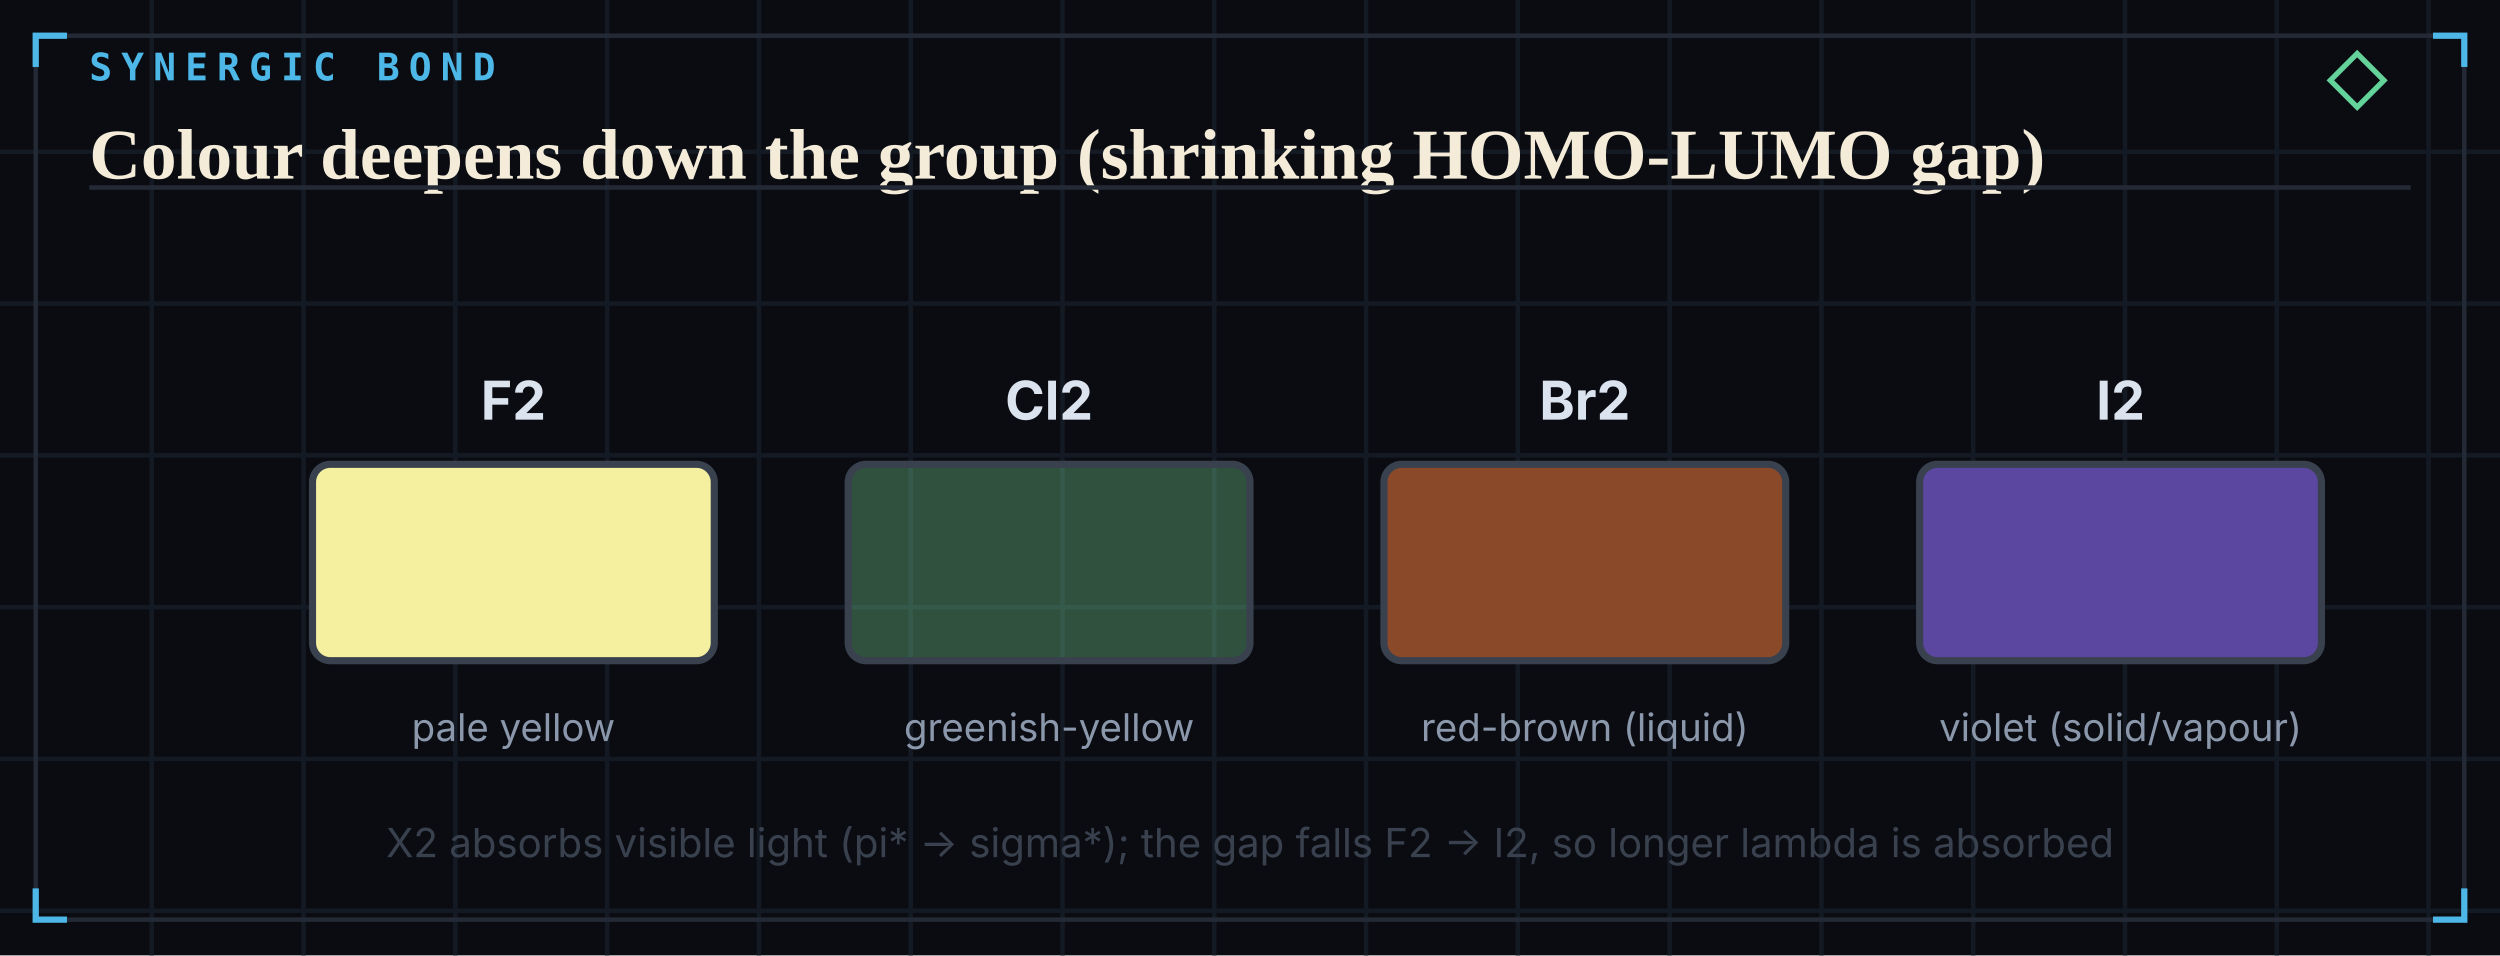
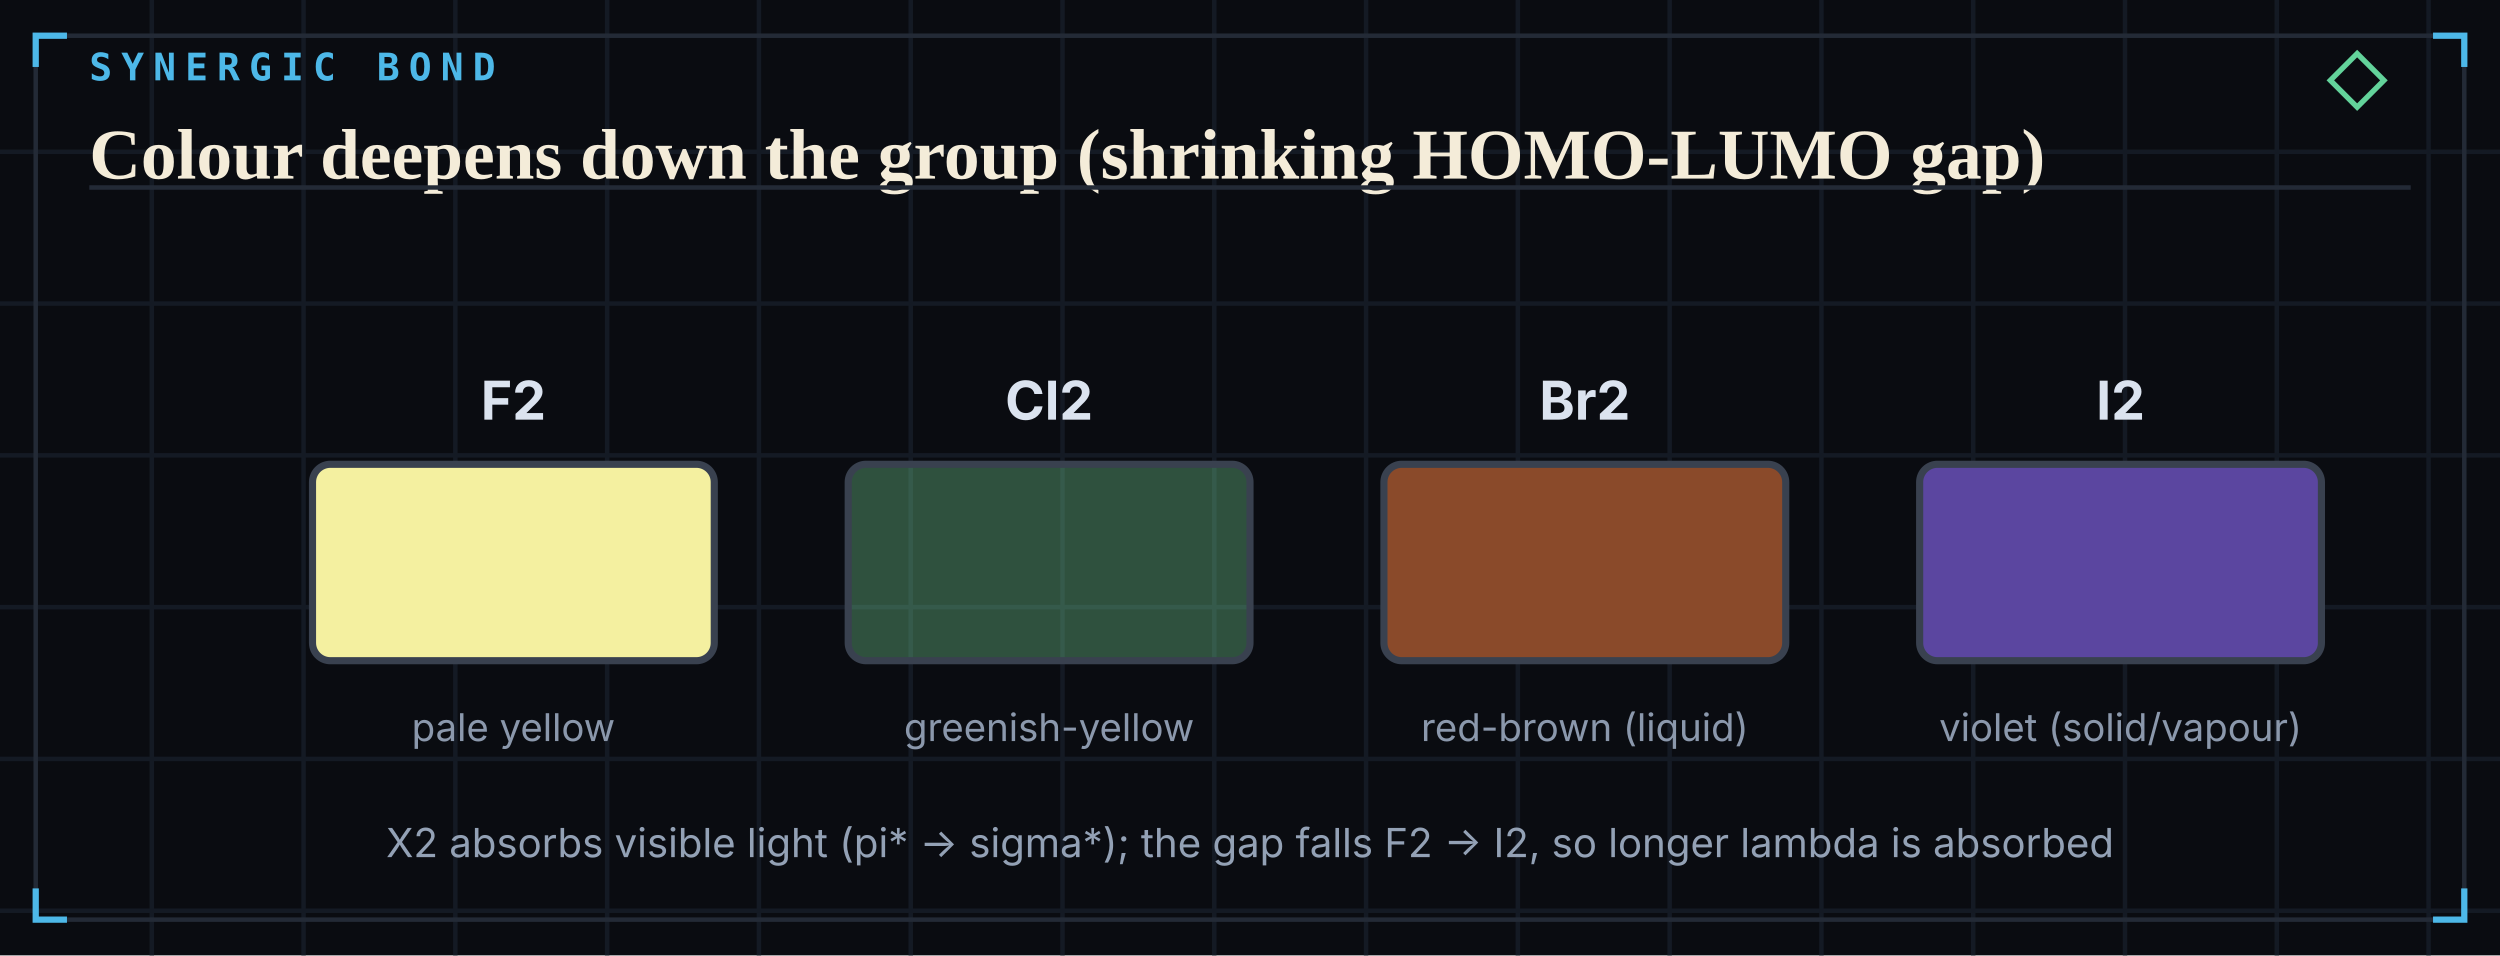
<svg xmlns="http://www.w3.org/2000/svg" width="560" height="214" viewBox="0 0 560 214" font-family="'Inter','Helvetica Neue',Arial,'DejaVu Sans',sans-serif">
  <rect width="560" height="214" fill="#0a0c11" />
  <g stroke="#141a24" stroke-width="1">
    <line x1="34" y1="0" x2="34" y2="214" />
    <line x1="68" y1="0" x2="68" y2="214" />
    <line x1="102" y1="0" x2="102" y2="214" />
    <line x1="136" y1="0" x2="136" y2="214" />
    <line x1="170" y1="0" x2="170" y2="214" />
    <line x1="204" y1="0" x2="204" y2="214" />
    <line x1="238" y1="0" x2="238" y2="214" />
    <line x1="272" y1="0" x2="272" y2="214" />
    <line x1="306" y1="0" x2="306" y2="214" />
    <line x1="340" y1="0" x2="340" y2="214" />
    <line x1="374" y1="0" x2="374" y2="214" />
    <line x1="408" y1="0" x2="408" y2="214" />
    <line x1="442" y1="0" x2="442" y2="214" />
    <line x1="476" y1="0" x2="476" y2="214" />
    <line x1="510" y1="0" x2="510" y2="214" />
    <line x1="544" y1="0" x2="544" y2="214" />
    <line x1="0" y1="34" x2="560" y2="34" />
    <line x1="0" y1="68" x2="560" y2="68" />
    <line x1="0" y1="102" x2="560" y2="102" />
    <line x1="0" y1="136" x2="560" y2="136" />
    <line x1="0" y1="170" x2="560" y2="170" />
    <line x1="0" y1="204" x2="560" y2="204" />
  </g>
  <rect x="8" y="8" width="544" height="198" fill="none" stroke="#232a36" stroke-width="1" />
  <path d="M 8 15 L 8 8 L 15 8" stroke="#4db8e8" stroke-width="1.4" fill="none" />
  <path d="M 552 15 L 552 8 L 545 8" stroke="#4db8e8" stroke-width="1.4" fill="none" />
  <path d="M 8 199 L 8 206 L 15 206" stroke="#4db8e8" stroke-width="1.4" fill="none" />
  <path d="M 552 199 L 552 206 L 545 206" stroke="#4db8e8" stroke-width="1.4" fill="none" />
  <text x="20" y="18" font-size="8.5" font-weight="bold" fill="#4db8e8" text-anchor="start" font-family="'SF Mono','DejaVu Sans Mono',ui-monospace,Menlo,monospace" letter-spacing="0.24em">SYNERGIC BOND</text>
  <path d="M 528 12 l 6 6 l -6 6 l -6 -6 z" fill="none" stroke="#63d39b" stroke-width="1.2" />
  <text x="20" y="40" font-size="16" font-weight="bold" fill="#f4ecd9" text-anchor="start" font-family="'Georgia','Times New Roman',serif">Colour deepens down the group  (shrinking HOMO-LUMO gap)</text>
  <line x1="20" y1="42" x2="540" y2="42" stroke="#232a36" stroke-width="1" />
  <g transform="translate(0,34)">
    <rect x="70" y="70" width="90" height="44" rx="4" fill="#f4f0a0" stroke="#39414f" stroke-width="1.6" />
    <text x="115.0" y="60.0" font-size="12" font-weight="bold" fill="#dbe3ef" text-anchor="middle">F2</text>
    <text x="115.0" y="132.0" font-size="8.6" font-weight="normal" fill="#8b98ac" text-anchor="middle">pale yellow</text>
    <rect x="190" y="70" width="90" height="44" rx="4" fill="rgba(120,215,150,0.34)" stroke="#39414f" stroke-width="1.6" />
    <text x="235.0" y="60.0" font-size="12" font-weight="bold" fill="#dbe3ef" text-anchor="middle">Cl2</text>
    <text x="235.0" y="132.0" font-size="8.6" font-weight="normal" fill="#8b98ac" text-anchor="middle">greenish-yellow</text>
    <rect x="310" y="70" width="90" height="44" rx="4" fill="#8a4a2a" stroke="#39414f" stroke-width="1.6" />
    <text x="355.0" y="60.0" font-size="12" font-weight="bold" fill="#dbe3ef" text-anchor="middle">Br2</text>
    <text x="355.0" y="132.0" font-size="8.6" font-weight="normal" fill="#8b98ac" text-anchor="middle">red-brown (liquid)</text>
    <rect x="430" y="70" width="90" height="44" rx="4" fill="#5b46a0" stroke="#39414f" stroke-width="1.6" />
    <text x="475.0" y="60.0" font-size="12" font-weight="bold" fill="#dbe3ef" text-anchor="middle">I2</text>
    <text x="475.0" y="132.0" font-size="8.6" font-weight="normal" fill="#8b98ac" text-anchor="middle">violet (solid/vapour)</text>
-     <text x="280.0" y="158.0" font-size="9" font-weight="normal" fill="#39414f" text-anchor="middle">X2 absorbs visible light (pi* -&gt; sigma*); the gap falls F2 -&gt; I2, so longer lambda is absorbed</text>
+     <text x="280.0" y="158.0" font-size="9" font-weight="normal" fill="#93a1b5" text-anchor="middle">X2 absorbs visible light (pi* → sigma*); the gap falls F2 → I2, so longer lambda is absorbed</text>
  </g>
</svg>
